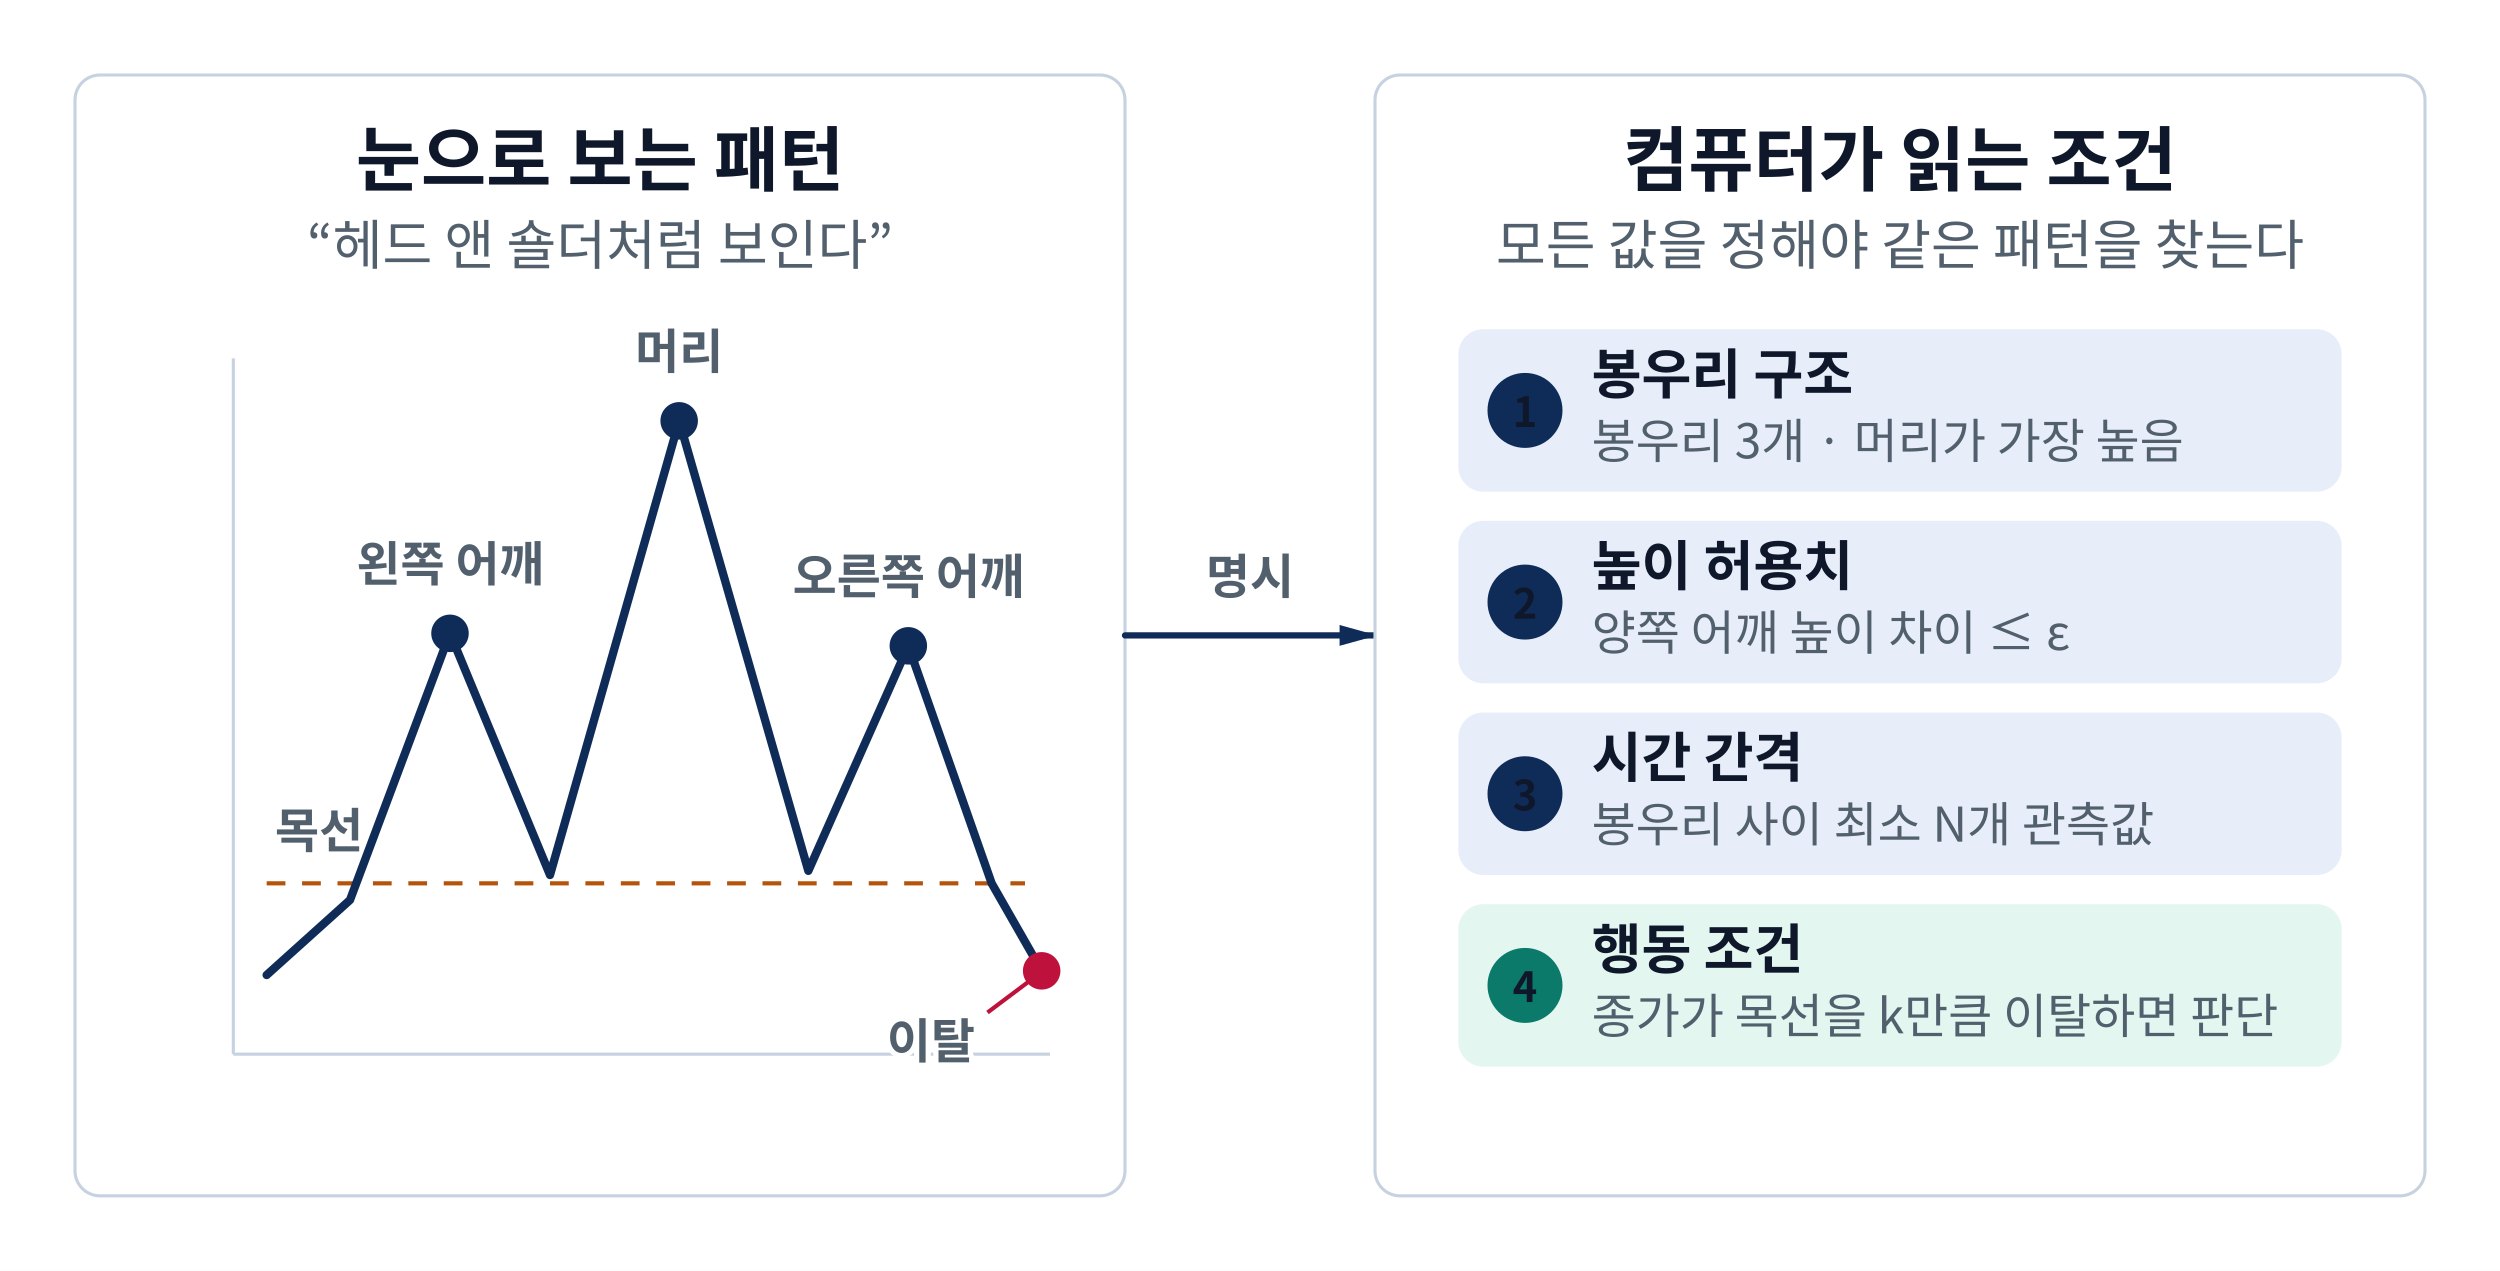
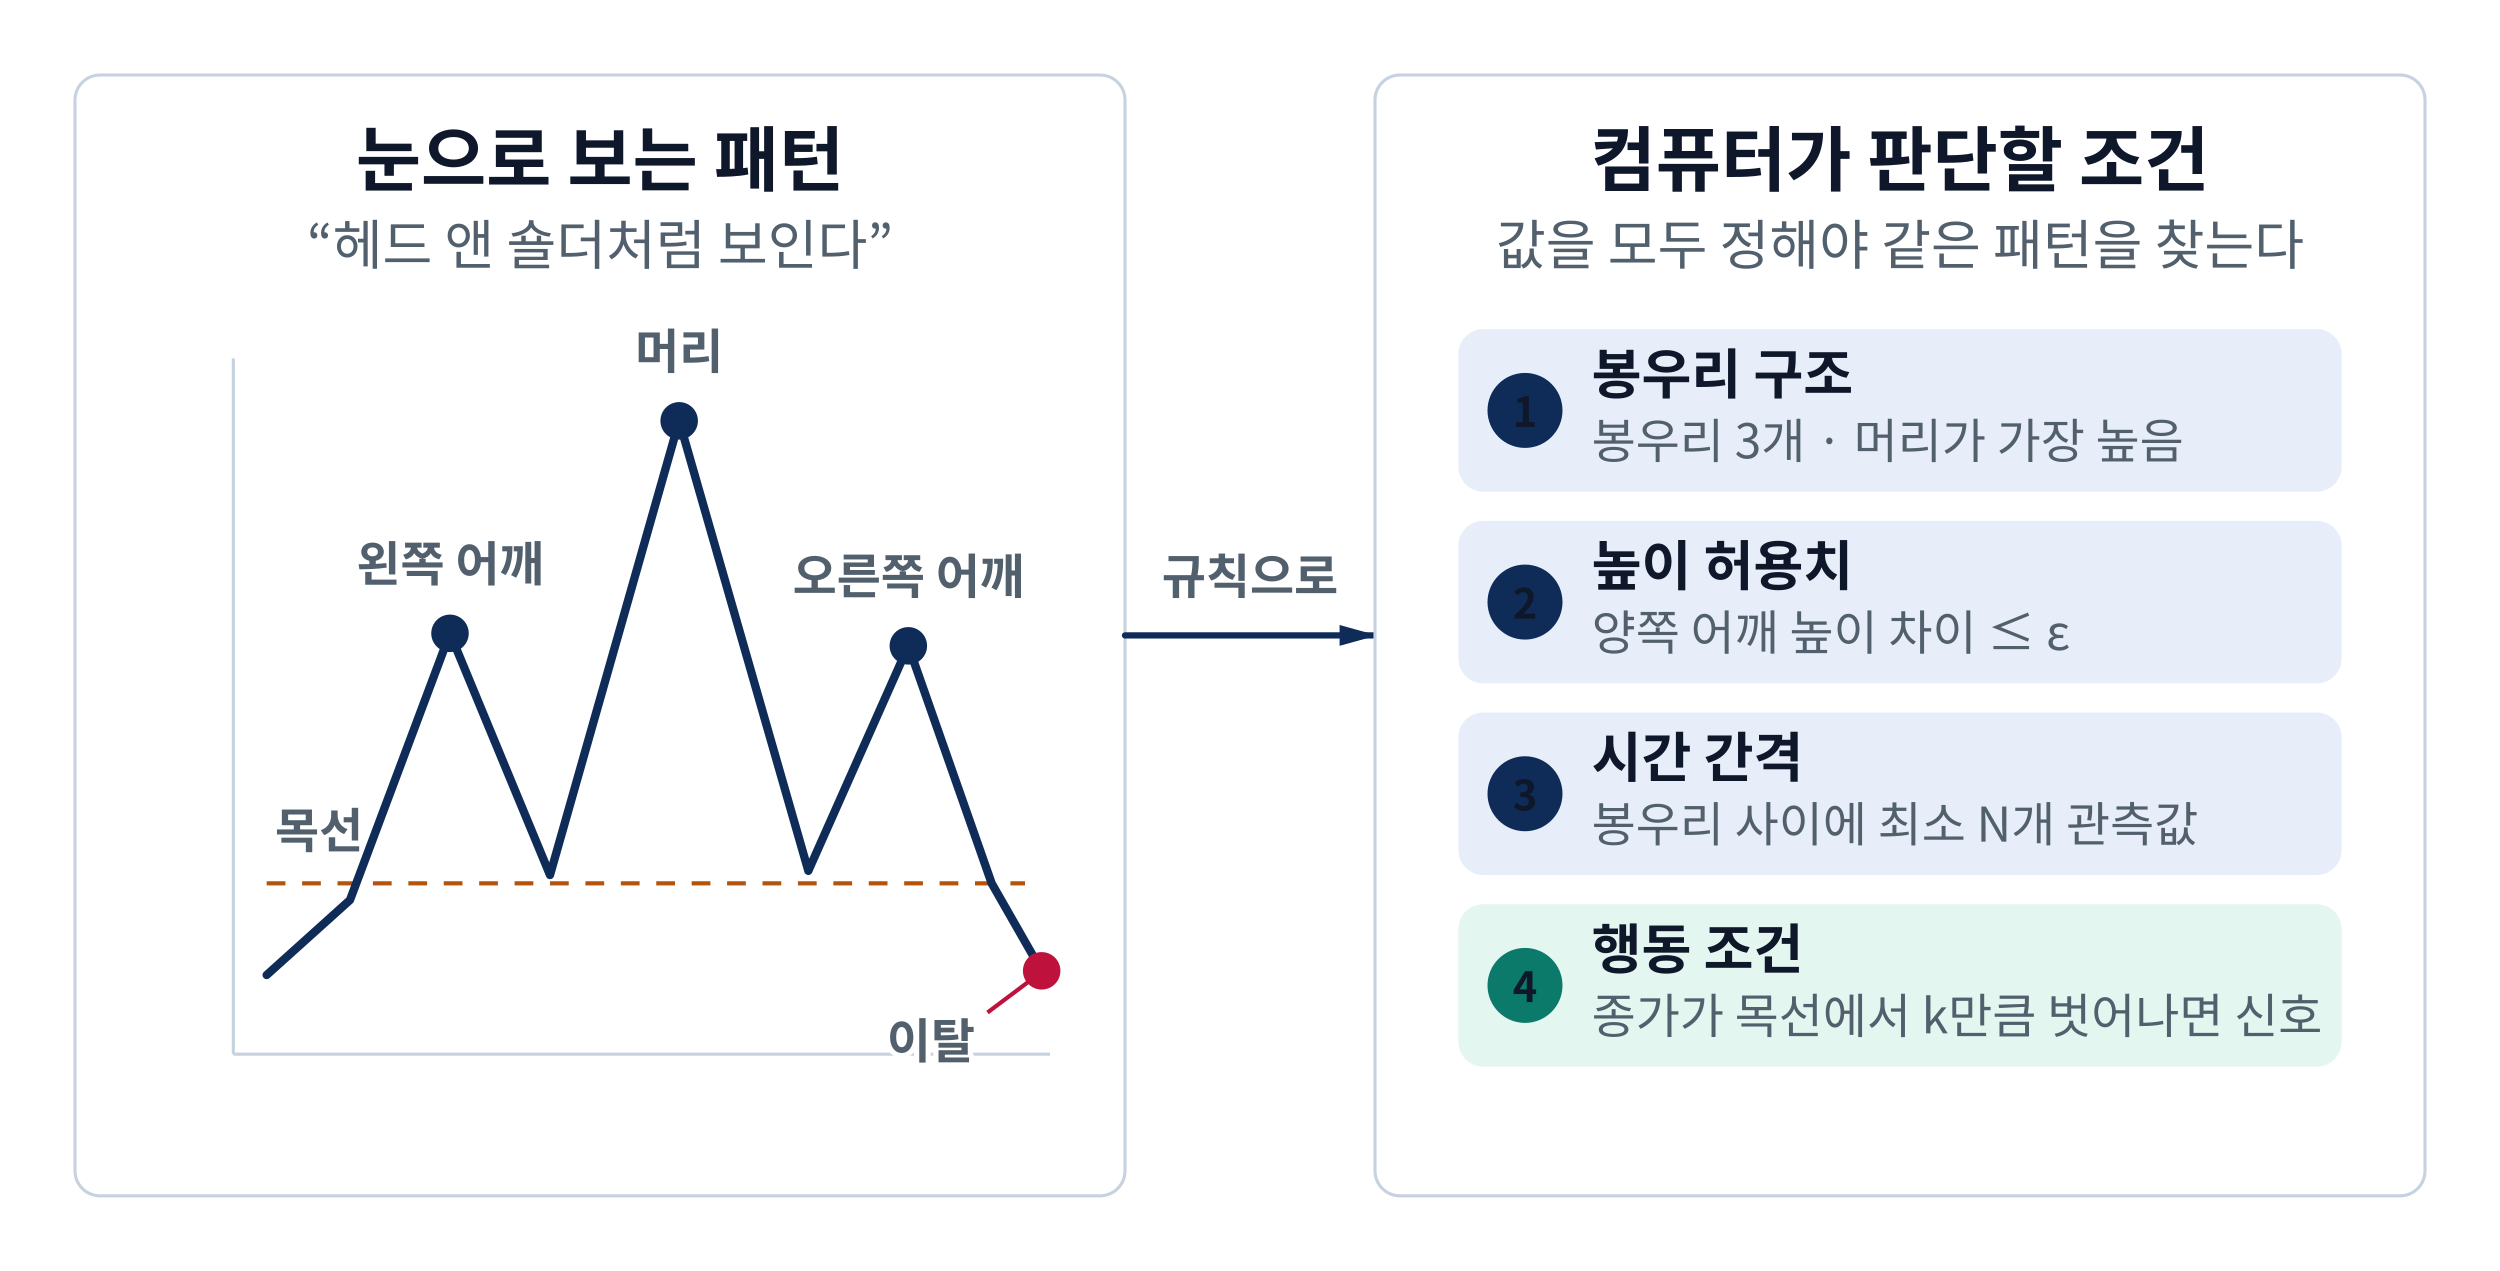
<svg xmlns="http://www.w3.org/2000/svg" viewBox="0 0 1200 610" role="img" aria-labelledby="title desc">
  <defs>
    <marker id="arrow" markerUnits="userSpaceOnUse" viewBox="0 0 18 10" refX="17" refY="5" markerWidth="18" markerHeight="10" orient="auto">
      <path d="M0 0L18 5L0 10Z" fill="context-stroke" />
    </marker>
    <style>
      text { font-family:"Noto Sans CJK KR","Noto Sans KR",sans-serif; fill:#0F172A; }
      .title { font-size:34px; font-weight:700; }
      .body { font-size:26px; font-weight:400; fill:#52606D; }
      .row-title { font-size:26px; font-weight:700; }
      .row-body { font-size:23px; font-weight:400; fill:#52606D; }
      .label { font-size:23px; font-weight:700; fill:#52606D; paint-order:stroke fill; stroke:#FFFFFF; stroke-width:5px; stroke-linejoin:round; }
      .panel { fill:#FFFFFF; stroke:#C7D2E1; stroke-width:1.5; }
      .flow { fill:none; stroke:#0F2C59; stroke-width:3; stroke-linecap:round; marker-end:url(#arrow); }
    </style>
  </defs>
  <rect width="1200" height="610" fill="#FFFFFF" />
  <rect class="panel" x="36" y="36" width="504" height="538" rx="12" />
  <text class="title" x="288" y="89" text-anchor="middle">눈으로 보는 패턴</text>
  <text class="body" x="288" y="127" text-anchor="middle">“헤드 앤 숄더처럼 보인다”</text>
  <path d="M112 506H504M112 506V172" fill="none" stroke="#C7D2E1" stroke-width="1.5" />
  <path d="M128 424H492" fill="none" stroke="#B45309" stroke-width="2" stroke-dasharray="9 8" />
  <text class="label" x="132" y="407">목선</text>
  <polyline points="128,468 168,432 216,304 264,420 326,202 388,418 436,310 476,424 500,466" fill="none" stroke="#0F2C59" stroke-width="4" stroke-linecap="round" stroke-linejoin="round" />
  <circle cx="216" cy="304" r="9" fill="#0F2C59" />
  <circle cx="326" cy="202" r="9" fill="#0F2C59" />
  <circle cx="436" cy="310" r="9" fill="#0F2C59" />
  <circle cx="500" cy="466" r="9" fill="#BE123C" />
  <text class="label" x="216" y="279" text-anchor="middle">왼쪽 어깨</text>
  <text class="label" x="326" y="177" text-anchor="middle">머리</text>
  <text class="label" x="436" y="285" text-anchor="middle">오른쪽 어깨</text>
  <path d="M474 486L494 471" fill="none" stroke="#BE123C" stroke-width="2" />
  <text class="label" x="468" y="508" text-anchor="end" fill="#BE123C">이탈</text>
  <path class="flow" d="M540 305H660" />
-   <text class="label" x="600" y="285" text-anchor="middle" fill="#0F2C59">명시</text>
+   <text class="label" x="600" y="285" text-anchor="middle" fill="#0F2C59">규칙으로</text>
  <rect class="panel" x="660" y="36" width="504" height="538" rx="12" />
-   <text class="title" x="912" y="89" text-anchor="middle">컴퓨터가 읽는 조건</text>
-   <text class="body" x="912" y="127" text-anchor="middle">모든 값을 정해야 같은 패턴을 찾는다</text>
+   <text class="title" x="912" y="89" text-anchor="middle">컴퓨터가 판단할 조건</text>
+   <text class="body" x="912" y="127" text-anchor="middle">값을 모두 정해야 같은 패턴을 찾는다</text>
  <g>
    <rect x="700" y="158" width="424" height="78" rx="12" fill="#E7EEF9" />
    <circle cx="732" cy="197" r="18" fill="#0F2C59" />
    <text x="732" y="205" text-anchor="middle" font-family="Noto Sans CJK KR,Noto Sans KR,sans-serif" font-size="20" font-weight="700" fill="#FFFFFF">1</text>
    <text class="row-title" x="764" y="189">봉우리 구조</text>
    <text class="row-body" x="764" y="220">봉우리 3개 · 머리가 가장 높음</text>
  </g>
  <g>
    <rect x="700" y="250" width="424" height="78" rx="12" fill="#E7EEF9" />
    <circle cx="732" cy="289" r="18" fill="#0F2C59" />
    <text x="732" y="297" text-anchor="middle" font-family="Noto Sans CJK KR,Noto Sans KR,sans-serif" font-size="20" font-weight="700" fill="#FFFFFF">2</text>
    <text class="row-title" x="764" y="281">높이 허용치</text>
    <text class="row-body" x="764" y="312">양쪽 어깨 높이 차이 ≤ ε</text>
  </g>
  <g>
    <rect x="700" y="342" width="424" height="78" rx="12" fill="#E7EEF9" />
    <circle cx="732" cy="381" r="18" fill="#0F2C59" />
    <text x="732" y="389" text-anchor="middle" font-family="Noto Sans CJK KR,Noto Sans KR,sans-serif" font-size="20" font-weight="700" fill="#FFFFFF">3</text>
    <text class="row-title" x="764" y="373">시간 간격</text>
-     <text class="row-body" x="764" y="404">봉우리 사이 최소 N개 관측값</text>
+     <text class="row-body" x="764" y="404">봉우리 사이에 최소 N개 관측값</text>
  </g>
  <g>
    <rect x="700" y="434" width="424" height="78" rx="12" fill="#E4F6F0" />
    <circle cx="732" cy="473" r="18" fill="#0B7A6A" />
    <text x="732" y="481" text-anchor="middle" font-family="Noto Sans CJK KR,Noto Sans KR,sans-serif" font-size="20" font-weight="700" fill="#FFFFFF">4</text>
    <text class="row-title" x="764" y="465">행동 조건</text>
-     <text class="row-body" x="764" y="496">종가가 목선을 k만큼 이탈하면 판단</text>
+     <text class="row-body" x="764" y="496">종가가 목선에서 k만큼 벗어나면 신호</text>
  </g>
</svg>
